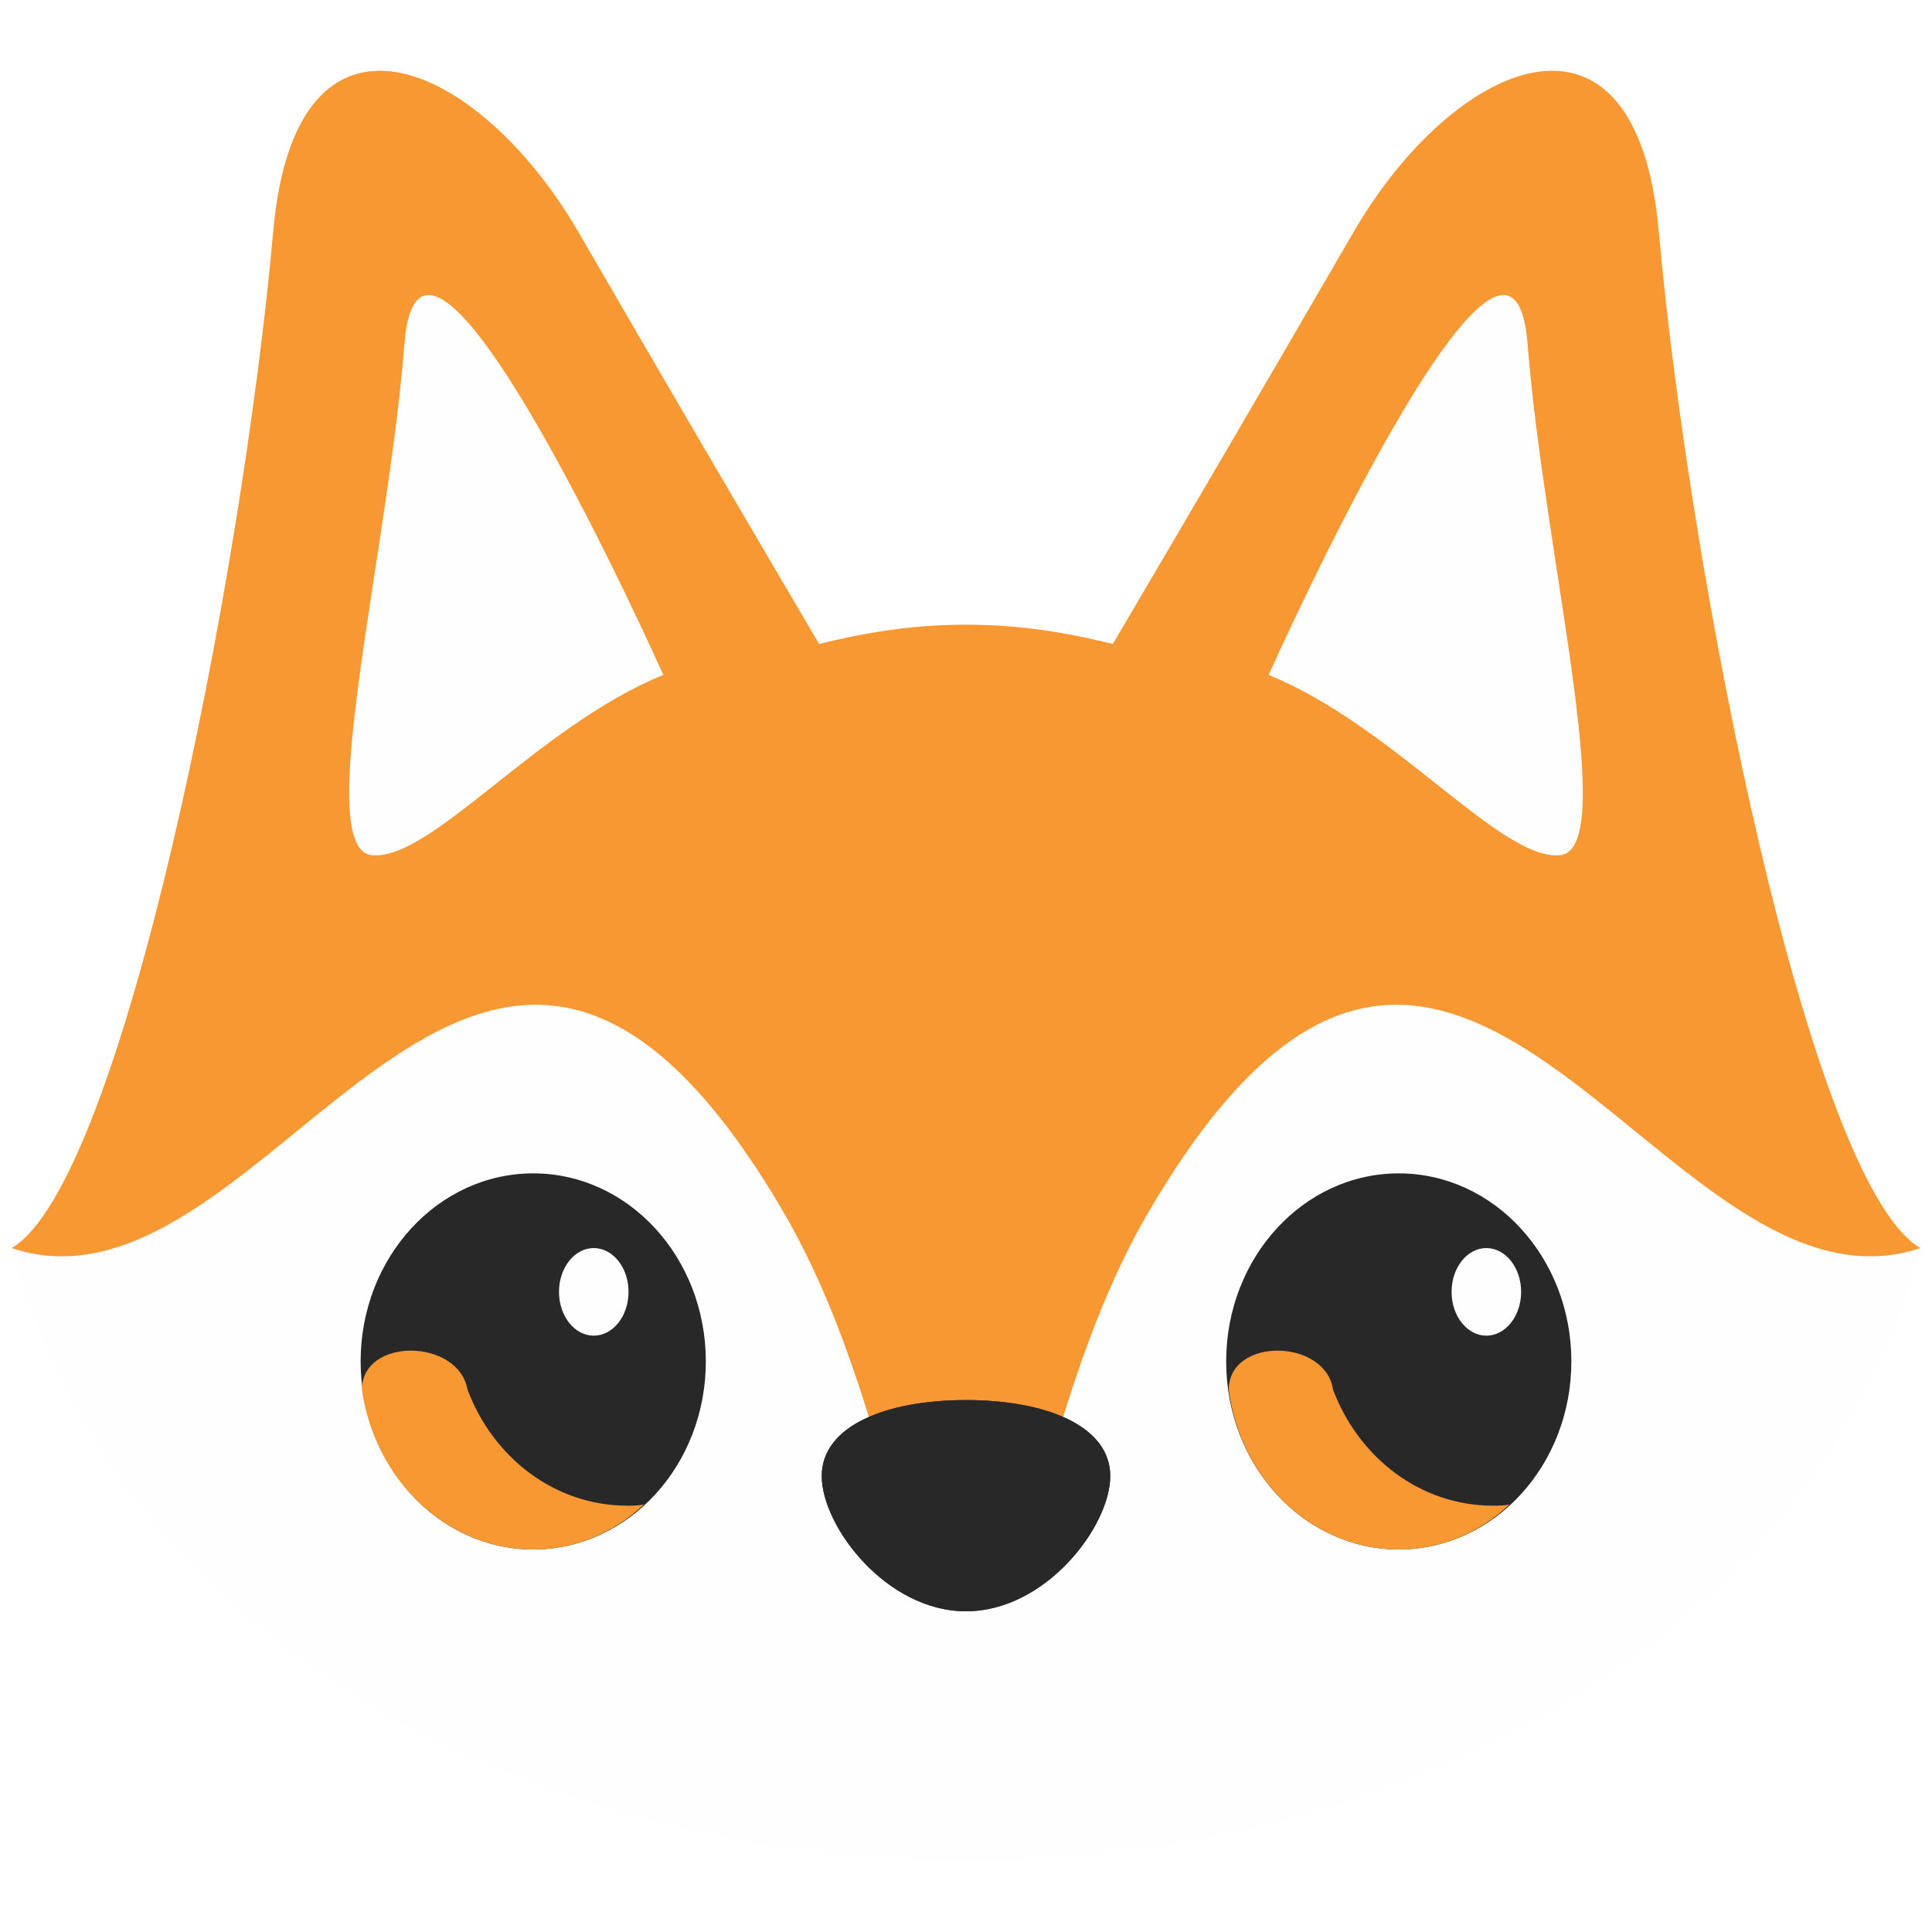
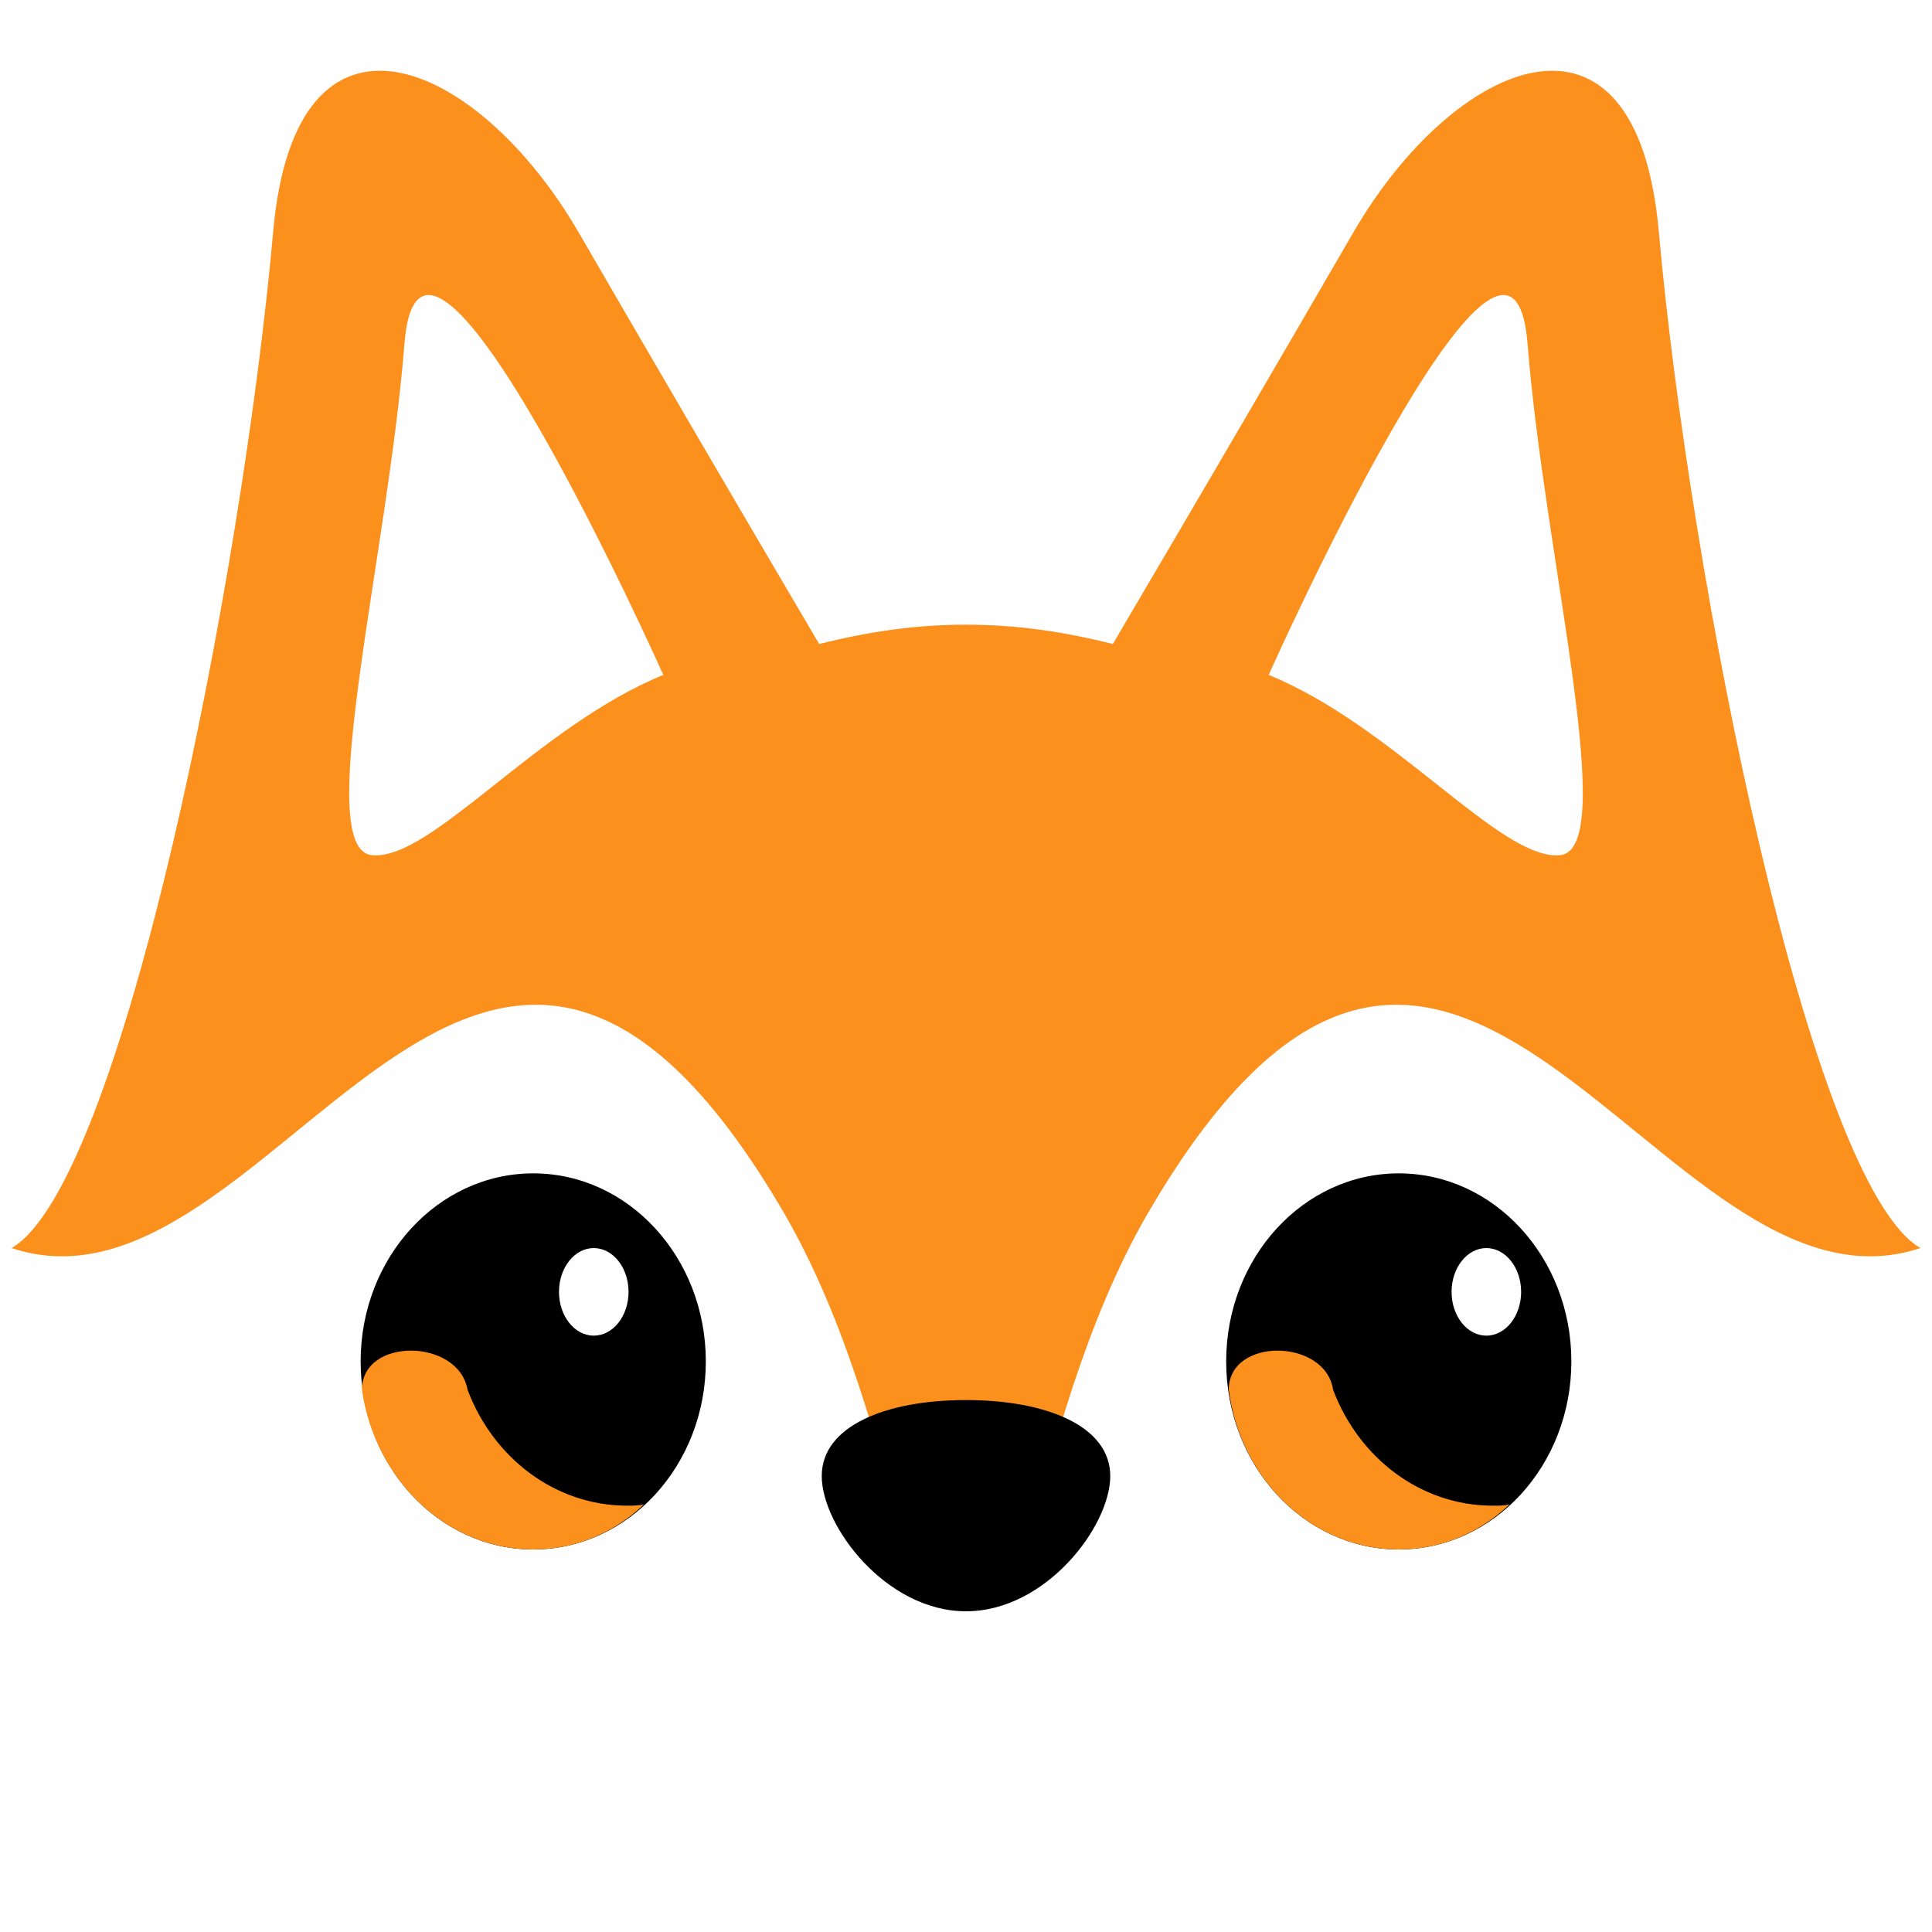
<svg xmlns="http://www.w3.org/2000/svg" xml:space="preserve" width="1500px" height="1500px" version="1.1" style="shape-rendering:geometricPrecision; text-rendering:geometricPrecision; image-rendering:optimizeQuality; fill-rule:evenodd; clip-rule:evenodd" viewBox="0 0 1500 1500">
  <defs>
    <style type="text/css">
   
    .fil0 {fill:#FEFEFE}
-     .fil3 {fill:#373435}
-     .fil1 {fill:#F89833}
-     .fil4 {fill:#F89833}
-     .fil2 {fill:#282829}
+     .fil2 {fill:black}
+     .fil1 {fill:#FC901C}
   
  </style>
  </defs>
  <g id="Layer_x0020_1">
-     <g id="_368709024">
-       <path class="fil0" d="M660 933l90 275 90 -275 146 -263 232 61c0,0 201,240 205,223 5,-16 68,15 68,15 -86,322 -427,476 -741,476 -314,0 -655,-154 -741,-476 0,0 63,-31 68,-15 4,17 205,-223 205,-223l232 -61 146 263z" />
-       <path class="fil1" d="M9 969c86,-50 179,-520 203,-788 17,-198 159,-135 237,-1 62,107 124,213 187,320 40,-10 76,-15 114,-15 38,0 74,5 114,15 63,-107 125,-213 187,-320 78,-134 220,-197 237,1 24,268 117,738 203,788 -204,68 -362,-438 -601,-25 -47,82 -72,179 -95,264 -15,0 -30,0 -45,0 -15,0 -30,0 -45,0 -23,-85 -48,-182 -95,-264 -239,-413 -397,93 -601,25z" />
-       <ellipse class="fil2" cx="414" cy="1057" rx="134" ry="146" />
-       <path class="fil3" d="M750 1087c62,0 112,20 112,59 0,39 -50,105 -112,105 -62,0 -112,-66 -112,-105 0,-39 50,-59 112,-59z" />
-       <ellipse class="fil2" cx="1086" cy="1057" rx="134" ry="146" />
-       <path class="fil2" d="M750 1087c-62,0 -112,20 -112,59 0,39 50,105 112,105 62,0 112,-66 112,-105 0,-39 -50,-59 -112,-59z" />
-       <ellipse class="fil0" cx="1154" cy="1003" rx="27" ry="34" />
-       <ellipse class="fil0" cx="461" cy="1003" rx="27" ry="34" />
-       <path class="fil4" d="M487 1169c-56,0 -104,-37 -124,-90 -7,-40 -82,-41 -82,0 10,70 66,124 133,124 33,0 63,-13 86,-35 -4,1 -9,1 -13,1z" />
-       <path class="fil4" d="M1159 1169c-56,0 -104,-37 -124,-90 -6,-40 -81,-41 -81,0 9,70 65,124 132,124 33,0 63,-13 86,-35 -4,1 -8,1 -13,1z" />
-       <g>
-         <path class="fil0" d="M515 524c0,0 -188,-421 -201,-257 -13,165 -72,393 -25,397 46,4 128,-100 226,-140z" />
-         <path class="fil0" d="M985 524c0,0 188,-421 201,-257 13,165 72,393 25,397 -46,4 -128,-100 -226,-140z" />
-       </g>
+     <path class="fil0" d="M660 933l90 275 90 -275 146 -263 232 61c0,0 201,240 205,223 5,-16 68,15 68,15 -86,322 -427,476 -741,476 -314,0 -655,-154 -741,-476 0,0 63,-31 68,-15 4,17 205,-223 205,-223l232 -61 146 263z" />
+     <path class="fil1" d="M9 969c86,-50 179,-520 203,-788 17,-198 159,-135 237,-1 62,107 124,213 187,320 40,-10 76,-15 114,-15 38,0 74,5 114,15 63,-107 125,-213 187,-320 78,-134 220,-197 237,1 24,268 117,738 203,788 -204,68 -362,-438 -601,-25 -47,82 -72,179 -95,264 -15,0 -30,0 -45,0 -15,0 -30,0 -45,0 -23,-85 -48,-182 -95,-264 -239,-413 -397,93 -601,25z" />
+     <ellipse class="fil2" cx="414" cy="1057" rx="134" ry="146" />
+     <ellipse class="fil2" cx="1086" cy="1057" rx="134" ry="146" />
+     <path class="fil2" d="M750 1087c-62,0 -112,20 -112,59 0,39 50,105 112,105 62,0 112,-66 112,-105 0,-39 -50,-59 -112,-59z" />
+     <ellipse class="fil0" cx="1154" cy="1003" rx="27" ry="34" />
+     <ellipse class="fil0" cx="461" cy="1003" rx="27" ry="34" />
+     <path class="fil1" d="M487 1169c-56,0 -104,-37 -124,-90 -7,-40 -82,-41 -82,0 10,70 66,124 133,124 33,0 63,-13 86,-35 -4,1 -9,1 -13,1z" />
+     <path class="fil1" d="M1159 1169c-56,0 -104,-37 -124,-90 -6,-40 -81,-41 -81,0 9,70 65,124 132,124 33,0 63,-13 86,-35 -4,1 -8,1 -13,1z" />
+     <g id="_370122816">
+       <path class="fil0" d="M515 524c0,0 -188,-421 -201,-257 -13,165 -72,393 -25,397 46,4 128,-100 226,-140z" />
+       <path class="fil0" d="M985 524c0,0 188,-421 201,-257 13,165 72,393 25,397 -46,4 -128,-100 -226,-140z" />
    </g>
  </g>
</svg>
